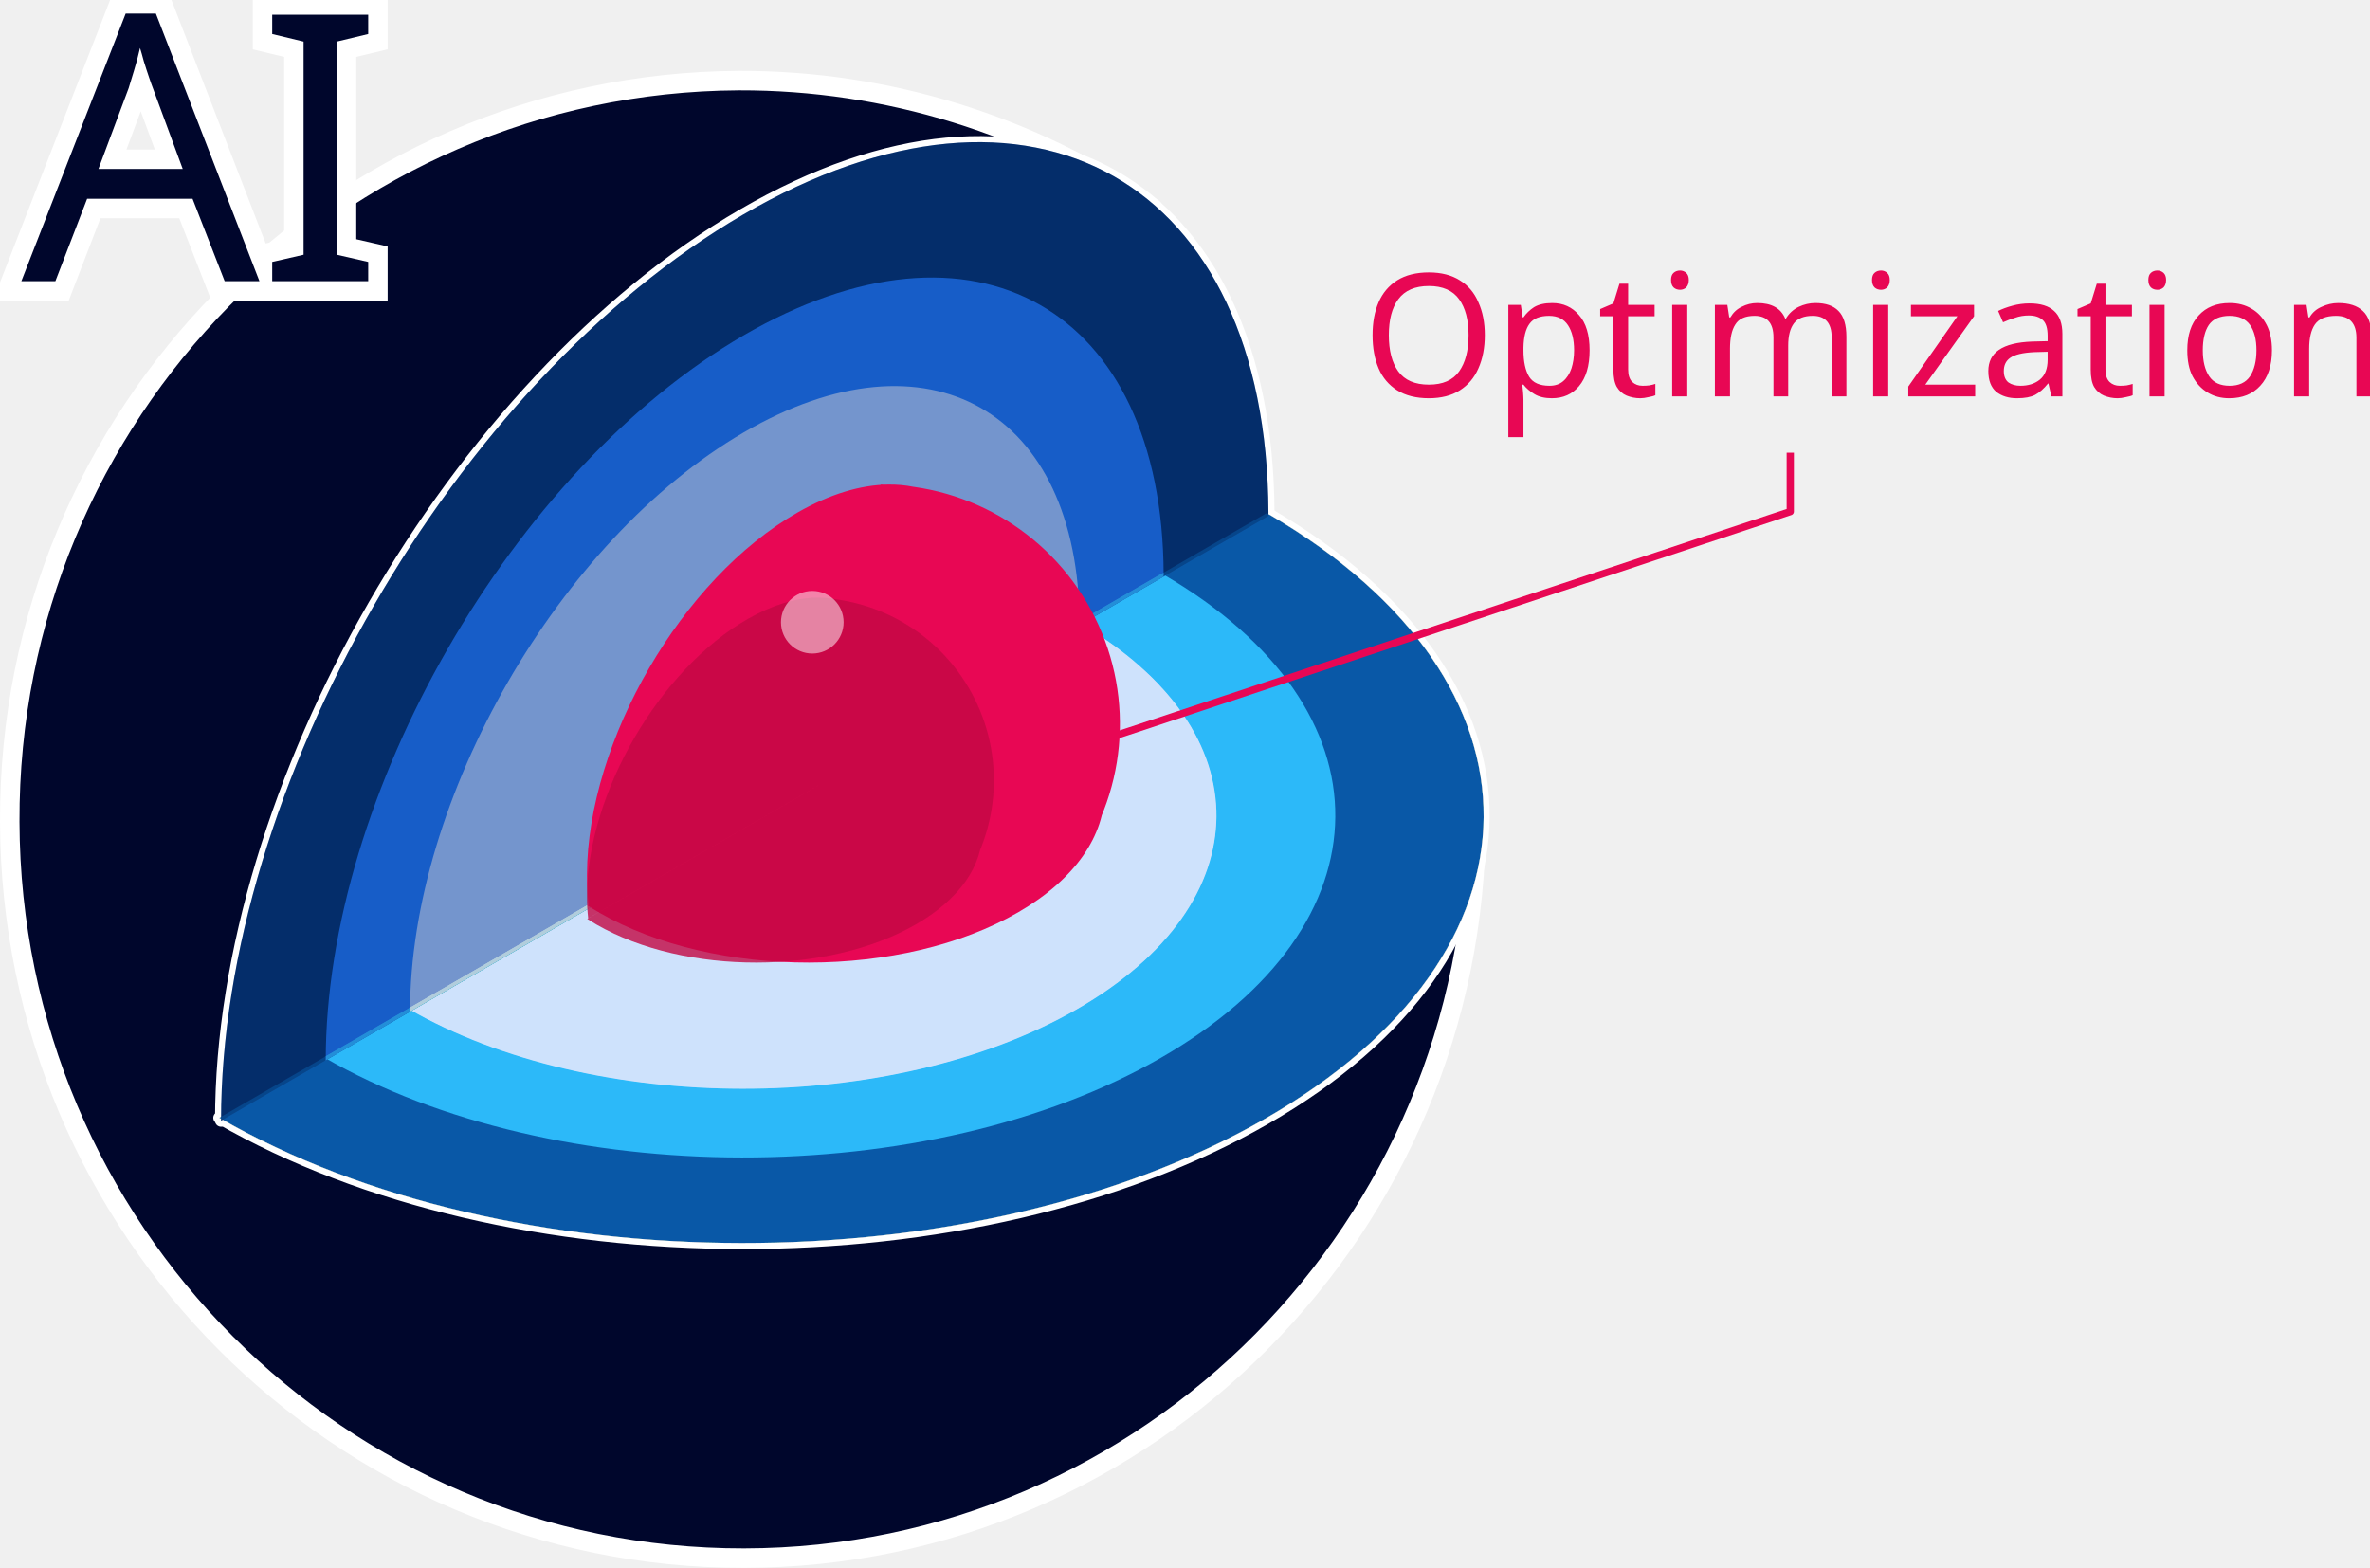
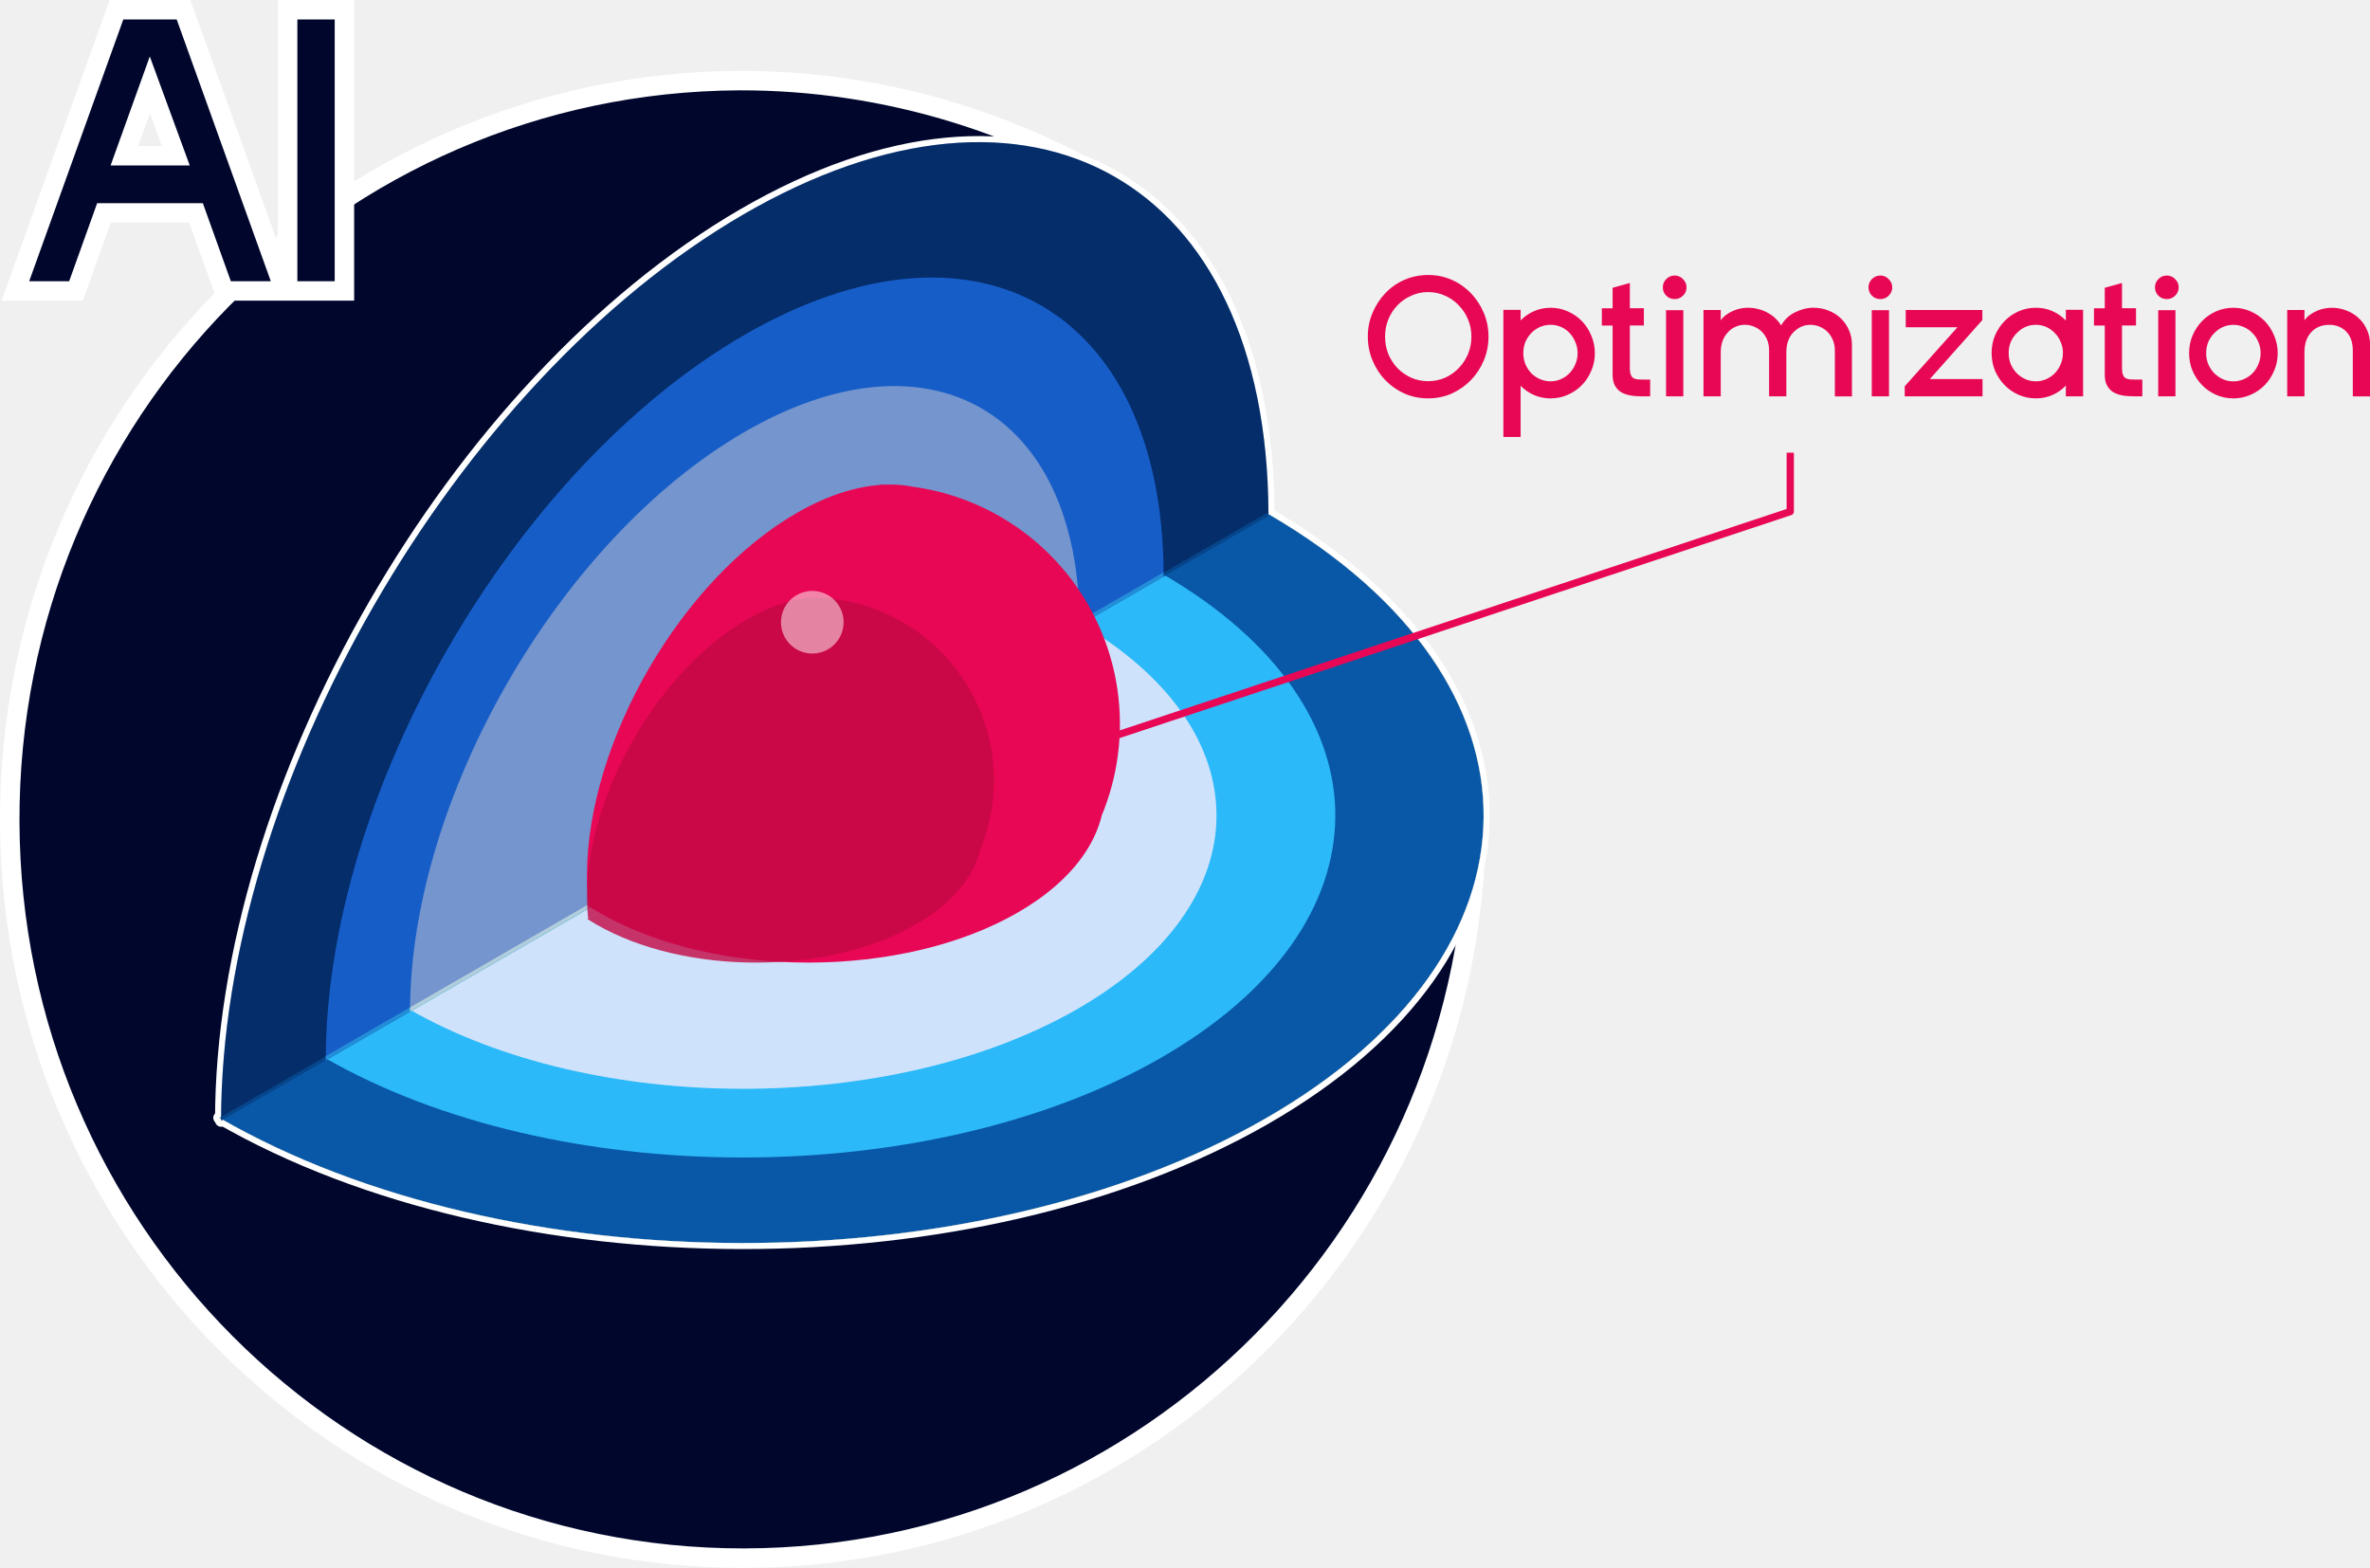
- <svg xmlns="http://www.w3.org/2000/svg" xmlns:xlink="http://www.w3.org/1999/xlink" width="97.983mm" height="64.821mm" version="1.1" viewBox="0 0 97.983 64.821">
-   <defs>
+ <svg xmlns="http://www.w3.org/2000/svg" xmlns:xlink="http://www.w3.org/1999/xlink" id="svg1" width="97.983mm" height="64.821mm" version="1.1" viewBox="0 0 97.983 64.821">
+   <defs id="defs1">
    <linearGradient id="swatch6">
-       <stop stop-color="#97c1fb" offset="0" />
+       <stop id="stop6" stop-color="#97c1fb" offset="0" />
    </linearGradient>
    <linearGradient id="swatch5">
-       <stop stop-color="#063a82" offset="0" />
+       <stop id="stop5" stop-color="#063a82" offset="0" />
    </linearGradient>
    <linearGradient id="swatch4">
-       <stop stop-color="#1d79f6" offset="0" />
+       <stop id="stop4" stop-color="#1d79f6" offset="0" />
    </linearGradient>
    <linearGradient id="linearGradient10" x1="142.42" x2="186.66" y1="94.151" y2="94.151" gradientTransform="translate(-4.421e-5 -2.5296e-5)" gradientUnits="userSpaceOnUse" xlink:href="#swatch5" />
    <linearGradient id="linearGradient11" x1="147.22" x2="181.87" y1="94.151" y2="94.151" gradientTransform="translate(-4.421e-5 -2.5296e-5)" gradientUnits="userSpaceOnUse" xlink:href="#swatch4" />
    <linearGradient id="linearGradient12" x1="150.71" x2="178.38" y1="94.151" y2="94.151" gradientTransform="translate(-4.421e-5 -2.5296e-5)" gradientUnits="userSpaceOnUse" xlink:href="#swatch6" />
    <linearGradient id="linearGradient70" x1="47.229" x2="108.66" y1="95.16" y2="95.16" gradientUnits="userSpaceOnUse">
-       <stop stop-color="#00062c" offset="0" />
+       <stop id="stop70" stop-color="#00062c" offset="0" />
    </linearGradient>
  </defs>
-   <g transform="translate(-47.229 -61.285)">
-     <path d="m77.787 64.617a30.311 30.543 0 0 0-30.155 30.648 30.311 30.543 0 0 0 30.363 30.438 30.311 30.543 0 0 0 30.259-30.543l-1e-3 -0.16h-13.352v-25.095a30.311 30.543 0 0 0-17.114-5.288z" fill="url(#linearGradient70)" stroke="#fff" stroke-linejoin="round" stroke-width=".805" />
-     <g transform="matrix(-.5 -.86603 -.86603 .5 243.92 213.95)" display="none">
-       <path d="m164.43 71.714c-11.881 6.93-11.797 18.107 0.187 24.979 11.971 6.862 31.299 6.843 43.226-0.043l-43.294-24.996c-0.04 0.02-0.079 0.04-0.119 0.06z" fill="url(#linearGradient10)" />
-       <path d="m168.79 74.201c-9.505 5.544-9.437 14.486 0.15 19.983 9.576 5.49 25.039 5.474 34.58-0.035l-34.636-19.997c-0.032 0.016-0.064 0.032-0.095 0.048z" fill="url(#linearGradient11)" />
-       <path d="m172.28 76.2c-7.595 4.43-7.541 11.575 0.12 15.967 7.652 4.387 20.007 4.374 27.632-0.028l-27.675-15.978c-0.025 0.013-0.051 0.026-0.076 0.038z" fill="url(#linearGradient12)" />
+   <g id="layer1" transform="translate(-47.229 -61.285)">
+     <path id="path1" d="m77.787 64.617a30.311 30.543 0 0 0-30.155 30.648 30.311 30.543 0 0 0 30.363 30.438 30.311 30.543 0 0 0 30.259-30.543l-1e-3 -0.16h-13.352v-25.095a30.311 30.543 0 0 0-17.114-5.288z" fill="url(#linearGradient70)" stroke="#fff" stroke-linejoin="round" stroke-width=".805" />
+     <g id="g19" transform="matrix(-.5 -.86603 -.86603 .5 243.92 213.95)" display="none">
+       <path id="path17" d="m164.43 71.714c-11.881 6.93-11.797 18.107 0.187 24.979 11.971 6.862 31.299 6.843 43.226-0.043l-43.294-24.996c-0.04 0.02-0.079 0.04-0.119 0.06z" fill="url(#linearGradient10)" />
+       <path id="path18" d="m168.79 74.201c-9.505 5.544-9.437 14.486 0.15 19.983 9.576 5.49 25.039 5.474 34.58-0.035l-34.636-19.997c-0.032 0.016-0.064 0.032-0.095 0.048z" fill="url(#linearGradient11)" />
+       <path id="path19" d="m172.28 76.2c-7.595 4.43-7.541 11.575 0.12 15.967 7.652 4.387 20.007 4.374 27.632-0.028l-27.675-15.978c-0.025 0.013-0.051 0.026-0.076 0.038z" fill="url(#linearGradient12)" />
    </g>
-     <g transform="matrix(1 0 0 -1 -108.16 179.2)" display="none">
-       <path d="m164.43 71.714c-11.881 6.93-11.797 18.107 0.187 24.979 11.971 6.862 31.299 6.843 43.226-0.043l-43.294-24.996c-0.04 0.02-0.079 0.04-0.119 0.06z" fill="url(#linearGradient10)" />
-       <path d="m168.79 74.201c-9.505 5.544-9.437 14.486 0.15 19.983 9.576 5.49 25.039 5.474 34.58-0.035l-34.636-19.997c-0.032 0.016-0.064 0.032-0.095 0.048z" fill="url(#linearGradient11)" />
-       <path d="m172.28 76.2c-7.595 4.43-7.541 11.575 0.12 15.967 7.652 4.387 20.007 4.374 27.632-0.028l-27.675-15.978c-0.025 0.013-0.051 0.026-0.076 0.038z" fill="url(#linearGradient12)" />
+     <g id="g34" transform="matrix(1 0 0 -1 -108.16 179.2)" display="none">
+       <path id="path32" d="m164.43 71.714c-11.881 6.93-11.797 18.107 0.187 24.979 11.971 6.862 31.299 6.843 43.226-0.043l-43.294-24.996c-0.04 0.02-0.079 0.04-0.119 0.06z" fill="url(#linearGradient10)" />
+       <path id="path33" d="m168.79 74.201c-9.505 5.544-9.437 14.486 0.15 19.983 9.576 5.49 25.039 5.474 34.58-0.035l-34.636-19.997c-0.032 0.016-0.064 0.032-0.095 0.048z" fill="url(#linearGradient11)" />
+       <path id="path34" d="m172.28 76.2c-7.595 4.43-7.541 11.575 0.12 15.967 7.652 4.387 20.007 4.374 27.632-0.028l-27.675-15.978c-0.025 0.013-0.051 0.026-0.076 0.038z" fill="url(#linearGradient12)" />
    </g>
-     <g transform="rotate(120 128.94 58.407)" fill="none" stroke="#fff" stroke-width=".5" style="mix-blend-mode:normal;paint-order:markers fill stroke">
-       <path d="m164.43 71.714c-11.881 6.93-11.797 18.107 0.187 24.979 11.971 6.862 31.299 6.843 43.226-0.043l-43.294-24.996c-0.04 0.02-0.079 0.04-0.119 0.06z" fill="none" stroke="#fff" stroke-linejoin="round" stroke-width=".5" style="paint-order:markers fill stroke" />
+     <g id="g46" transform="rotate(120 128.94 58.407)" fill="none" stroke="#fff" stroke-width=".5" style="mix-blend-mode:normal;paint-order:markers fill stroke">
+       <path id="path44" d="m164.43 71.714c-11.881 6.93-11.797 18.107 0.187 24.979 11.971 6.862 31.299 6.843 43.226-0.043l-43.294-24.996c-0.04 0.02-0.079 0.04-0.119 0.06z" fill="none" stroke="#fff" stroke-linejoin="round" stroke-width=".5" style="paint-order:markers fill stroke" />
    </g>
-     <g transform="matrix(-1 0 0 1 264.14 10.848)" fill="none" stroke="#fff" stroke-width=".5" style="mix-blend-mode:normal">
-       <path d="m164.43 71.714c-11.881 6.93-11.797 18.107 0.187 24.979 11.971 6.862 31.299 6.843 43.226-0.043l-43.294-24.996c-0.04 0.02-0.079 0.04-0.119 0.06z" fill="none" stroke="#fff" stroke-linejoin="round" stroke-width=".5" />
+     <g id="g49" transform="matrix(-1 0 0 1 264.14 10.848)" fill="none" stroke="#fff" stroke-width=".5" style="mix-blend-mode:normal">
+       <path id="path47" d="m164.43 71.714c-11.881 6.93-11.797 18.107 0.187 24.979 11.971 6.862 31.299 6.843 43.226-0.043l-43.294-24.996c-0.04 0.02-0.079 0.04-0.119 0.06z" fill="none" stroke="#fff" stroke-linejoin="round" stroke-width=".5" />
    </g>
-     <g transform="matrix(-1 0 0 1 264.14 10.848)">
-       <path d="m164.43 71.714c-11.881 6.93-11.797 18.107 0.187 24.979 11.971 6.862 31.299 6.843 43.226-0.043l-43.294-24.996c-0.04 0.02-0.079 0.04-0.119 0.06z" fill="url(#linearGradient10)" />
-       <path d="m168.79 74.201c-9.505 5.544-9.437 14.486 0.15 19.983 9.576 5.49 25.039 5.474 34.58-0.035l-34.636-19.997c-0.032 0.016-0.064 0.032-0.095 0.048z" fill="url(#linearGradient11)" />
-       <path d="m172.28 76.2c-7.595 4.43-7.541 11.575 0.12 15.967 7.652 4.387 20.007 4.374 27.632-0.028l-27.675-15.978c-0.025 0.013-0.051 0.026-0.076 0.038z" fill="url(#linearGradient12)" />
+     <g id="g9" transform="matrix(-1 0 0 1 264.14 10.848)">
+       <path id="path7" d="m164.43 71.714c-11.881 6.93-11.797 18.107 0.187 24.979 11.971 6.862 31.299 6.843 43.226-0.043l-43.294-24.996c-0.04 0.02-0.079 0.04-0.119 0.06z" fill="url(#linearGradient10)" />
+       <path id="path8" d="m168.79 74.201c-9.505 5.544-9.437 14.486 0.15 19.983 9.576 5.49 25.039 5.474 34.58-0.035l-34.636-19.997c-0.032 0.016-0.064 0.032-0.095 0.048z" fill="url(#linearGradient11)" />
+       <path id="path9" d="m172.28 76.2c-7.595 4.43-7.541 11.575 0.12 15.967 7.652 4.387 20.007 4.374 27.632-0.028l-27.675-15.978c-0.025 0.013-0.051 0.026-0.076 0.038z" fill="url(#linearGradient12)" />
    </g>
-     <g transform="rotate(120 128.94 58.407)">
-       <path d="m164.43 71.714c-11.881 6.93-11.797 18.107 0.187 24.979 11.971 6.862 31.299 6.843 43.226-0.043l-43.294-24.996c-0.04 0.02-0.079 0.04-0.119 0.06z" fill="url(#linearGradient10)" />
-       <path d="m168.79 74.201c-9.505 5.544-9.437 14.486 0.15 19.983 9.576 5.49 25.039 5.474 34.58-0.035l-34.636-19.997c-0.032 0.016-0.064 0.032-0.095 0.048z" fill="url(#linearGradient11)" />
-       <path d="m172.28 76.2c-7.595 4.43-7.541 11.575 0.12 15.967 7.652 4.387 20.007 4.374 27.632-0.028l-27.675-15.978c-0.025 0.013-0.051 0.026-0.076 0.038z" fill="url(#linearGradient12)" />
+     <g id="g14" transform="rotate(120 128.94 58.407)">
+       <path id="path12" d="m164.43 71.714c-11.881 6.93-11.797 18.107 0.187 24.979 11.971 6.862 31.299 6.843 43.226-0.043l-43.294-24.996c-0.04 0.02-0.079 0.04-0.119 0.06z" fill="url(#linearGradient10)" />
+       <path id="path13" d="m168.79 74.201c-9.505 5.544-9.437 14.486 0.15 19.983 9.576 5.49 25.039 5.474 34.58-0.035l-34.636-19.997c-0.032 0.016-0.064 0.032-0.095 0.048z" fill="url(#linearGradient11)" />
+       <path id="path14" d="m172.28 76.2c-7.595 4.43-7.541 11.575 0.12 15.967 7.652 4.387 20.007 4.374 27.632-0.028l-27.675-15.978c-0.025 0.013-0.051 0.026-0.076 0.038z" fill="url(#linearGradient12)" />
    </g>
-     <g transform="rotate(120 128.94 58.407)" fill="#131b45" opacity=".254" style="mix-blend-mode:multiply">
-       <path d="m164.43 71.714c-11.881 6.93-11.797 18.107 0.187 24.979 11.971 6.862 31.299 6.843 43.226-0.043l-43.294-24.996c-0.04 0.02-0.079 0.04-0.119 0.06z" />
-       <path d="m168.79 74.201c-9.505 5.544-9.437 14.486 0.15 19.983 9.576 5.49 25.039 5.474 34.58-0.035l-34.636-19.997c-0.032 0.016-0.064 0.032-0.095 0.048z" />
-       <path d="m172.28 76.2c-7.595 4.43-7.541 11.575 0.12 15.967 7.652 4.387 20.007 4.374 27.632-0.028l-27.675-15.978c-0.025 0.013-0.051 0.026-0.076 0.038z" />
+     <g id="g40" transform="rotate(120 128.94 58.407)" fill="#131b45" opacity=".254" style="mix-blend-mode:multiply">
+       <path id="path38" d="m164.43 71.714c-11.881 6.93-11.797 18.107 0.187 24.979 11.971 6.862 31.299 6.843 43.226-0.043l-43.294-24.996c-0.04 0.02-0.079 0.04-0.119 0.06z" />
+       <path id="path39" d="m168.79 74.201c-9.505 5.544-9.437 14.486 0.15 19.983 9.576 5.49 25.039 5.474 34.58-0.035l-34.636-19.997c-0.032 0.016-0.064 0.032-0.095 0.048z" />
+       <path id="path40" d="m172.28 76.2c-7.595 4.43-7.541 11.575 0.12 15.967 7.652 4.387 20.007 4.374 27.632-0.028l-27.675-15.978c-0.025 0.013-0.051 0.026-0.076 0.038z" />
    </g>
-     <g transform="matrix(-1 0 0 1 264.14 10.848)" fill="#ffffc8" opacity=".527" style="mix-blend-mode:overlay">
-       <path d="m164.43 71.714c-11.881 6.93-11.797 18.107 0.187 24.979 11.971 6.862 31.299 6.843 43.226-0.043l-43.294-24.996c-0.04 0.02-0.079 0.04-0.119 0.06z" />
-       <path d="m168.79 74.201c-9.505 5.544-9.437 14.486 0.15 19.983 9.576 5.49 25.039 5.474 34.58-0.035l-34.636-19.997c-0.032 0.016-0.064 0.032-0.095 0.048z" />
-       <path d="m172.28 76.2c-7.595 4.43-7.541 11.575 0.12 15.967 7.652 4.387 20.007 4.374 27.632-0.028l-27.675-15.978c-0.025 0.013-0.051 0.026-0.076 0.038z" />
+     <g id="g43" transform="matrix(-1 0 0 1 264.14 10.848)" fill="#ffffc8" opacity=".527" style="mix-blend-mode:overlay">
+       <path id="path41" d="m164.43 71.714c-11.881 6.93-11.797 18.107 0.187 24.979 11.971 6.862 31.299 6.843 43.226-0.043l-43.294-24.996c-0.04 0.02-0.079 0.04-0.119 0.06z" />
+       <path id="path42" d="m168.79 74.201c-9.505 5.544-9.437 14.486 0.15 19.983 9.576 5.49 25.039 5.474 34.58-0.035l-34.636-19.997c-0.032 0.016-0.064 0.032-0.095 0.048z" />
+       <path id="path43" d="m172.28 76.2c-7.595 4.43-7.541 11.575 0.12 15.967 7.652 4.387 20.007 4.374 27.632-0.028l-27.675-15.978c-0.025 0.013-0.051 0.026-0.076 0.038z" />
    </g>
  </g>
  <g>
-     <path d="m36.717 20.033c-1.132 0.016-2.402 0.389-3.746 1.157-4.777 2.73-8.672 9.422-8.704 14.957l-5.1e-4 0.069c0 0.414 0.025 0.807 0.067 1.183l17.187-9.923c0.041-0.414 0.065-0.823 0.066-1.226 0.012-3.971-1.976-6.258-4.87-6.217zm7.579 15.869a9.897 9.897 0 0 0 0.97-10.379 9.897 9.897 0 0 0-8.861-5.49v9.897zm-2.724-8.456-17.291 9.983c0.164 0.106 0.334 0.211 0.511 0.313 4.793 2.749 12.536 2.737 17.305-0.026 4.769-2.763 4.762-7.233-0.015-9.991l-0.059-0.034c-0.148-0.084-0.298-0.166-0.451-0.244z" fill="#e80754" style="paint-order:markers fill stroke" />
-     <path d="m33.773 24.707c-0.864 0.012-1.834 0.297-2.86 0.883-3.647 2.084-6.621 7.193-6.646 11.419l-3.89e-4 0.052c0 0.316 0.019 0.616 0.051 0.904l13.122-7.576c0.031-0.316 0.05-0.629 0.05-0.936 0.009-3.032-1.509-4.778-3.718-4.746zm5.787 12.116a7.556 7.556 0 0 0 0.741-7.924 7.556 7.556 0 0 0-6.766-4.192v7.556zm-2.08-6.456-13.201 7.622c0.126 0.081 0.255 0.161 0.39 0.239 3.66 2.099 9.572 2.09 13.213-0.02 3.641-2.109 3.636-5.522-0.011-7.628l-0.045-0.026c-0.113-0.064-0.228-0.126-0.344-0.187z" fill="#c30744" opacity=".8" style="paint-order:markers fill stroke" />
-     <circle cx="33.583" cy="25.725" r="1.295" fill="#fff" opacity=".5" style="mix-blend-mode:lighten;paint-order:markers fill stroke" />
-     <text x="56.31" y="16.385" fill="#e80754" font-family="'Al Bayan'" font-size="7.056px" letter-spacing="-.056px" stroke="#ffffff" stroke-linejoin="round" stroke-width=".939" style="line-height:1.8" xml:space="preserve">
-       <tspan x="56.31" y="16.385" fill="#e80754" font-family="'ZT Gatha'" font-size="7.056px" stroke="none" stroke-width=".939">Optimization</tspan>
-     </text>
+     <path id="path60" d="m36.717 20.033c-1.132 0.016-2.402 0.389-3.746 1.157-4.777 2.73-8.672 9.422-8.704 14.957l-5.1e-4 0.069c0 0.414 0.025 0.807 0.067 1.183l17.187-9.923c0.041-0.414 0.065-0.823 0.066-1.226 0.012-3.971-1.976-6.258-4.87-6.217zm7.579 15.869a9.897 9.897 0 0 0 0.97-10.379 9.897 9.897 0 0 0-8.861-5.49v9.897zm-2.724-8.456-17.291 9.983c0.164 0.106 0.334 0.211 0.511 0.313 4.793 2.749 12.536 2.737 17.305-0.026 4.769-2.763 4.762-7.233-0.015-9.991l-0.059-0.034c-0.148-0.084-0.298-0.166-0.451-0.244z" fill="#e80754" style="paint-order:markers fill stroke" />
+     <path id="path70" d="m33.773 24.707c-0.864 0.012-1.834 0.297-2.86 0.883-3.647 2.084-6.621 7.193-6.646 11.419l-3.89e-4 0.052c0 0.316 0.019 0.616 0.051 0.904l13.122-7.576c0.031-0.316 0.05-0.629 0.05-0.936 0.009-3.032-1.509-4.778-3.718-4.746zm5.787 12.116a7.556 7.556 0 0 0 0.741-7.924 7.556 7.556 0 0 0-6.766-4.192v7.556zm-2.08-6.456-13.201 7.622c0.126 0.081 0.255 0.161 0.39 0.239 3.66 2.099 9.572 2.09 13.213-0.02 3.641-2.109 3.636-5.522-0.011-7.628l-0.045-0.026c-0.113-0.064-0.228-0.126-0.344-0.187z" fill="#c30744" opacity=".8" style="paint-order:markers fill stroke" />
+     <circle id="path69" cx="33.583" cy="25.725" r="1.295" fill="#fff" opacity=".5" style="mix-blend-mode:lighten;paint-order:markers fill stroke" />
  </g>
-   <path d="m43.704 31.215 30.311-10.064v-2.436" fill="none" stroke="#e80754" stroke-linejoin="round" stroke-width=".3" />
-   <text x="0.882" y="11.627" fill="#00062c" font-family="'Al Bayan'" font-size="15.439px" letter-spacing="-.122px" stroke="#ffffff" stroke-linecap="square" stroke-width="1.607" style="line-height:1.8;paint-order:stroke fill markers" xml:space="preserve">
-     <tspan x="0.882" y="11.627" fill="#00062c" font-family="'ZT Gatha'" font-size="15.439px" stroke="#ffffff" stroke-linecap="square" stroke-width="1.607" style="paint-order:stroke fill markers">AI</tspan>
-   </text>
+   <path id="text1" d="m59.048 11.369q0.515 0 0.967 0.198 0.452 0.198 0.79 0.55 0.339 0.346 0.536 0.811 0.198 0.459 0.198 0.988t-0.198 0.995q-0.198 0.466-0.536 0.811-0.339 0.346-0.79 0.55-0.452 0.198-0.974 0.198-0.515 0-0.974-0.198-0.452-0.205-0.79-0.55-0.332-0.346-0.529-0.811t-0.198-0.995 0.198-0.988q0.198-0.466 0.529-0.811 0.339-0.353 0.79-0.55 0.459-0.198 0.981-0.198zm-0.007 0.706q-0.367 0-0.691 0.148-0.325 0.141-0.572 0.395-0.24 0.247-0.381 0.586-0.134 0.332-0.134 0.713t0.134 0.72q0.141 0.332 0.381 0.586 0.247 0.247 0.572 0.395 0.325 0.141 0.691 0.141 0.374 0 0.699-0.141 0.325-0.148 0.564-0.395 0.247-0.254 0.388-0.586 0.141-0.339 0.141-0.72t-0.141-0.713q-0.141-0.339-0.388-0.586-0.24-0.254-0.564-0.395-0.325-0.148-0.699-0.148zm5.067 0.649q0.374 0 0.706 0.148 0.339 0.148 0.586 0.402t0.388 0.6q0.148 0.339 0.148 0.727t-0.148 0.727q-0.141 0.339-0.388 0.593t-0.586 0.402q-0.332 0.148-0.706 0.148-0.374 0-0.691-0.141-0.318-0.141-0.55-0.381v2.117h-0.713v-5.256h0.713v0.437q0.233-0.24 0.55-0.381 0.318-0.141 0.691-0.141zm0 3.041q0.226 0 0.43-0.092 0.205-0.092 0.353-0.247 0.155-0.162 0.24-0.374 0.092-0.212 0.092-0.452 0-0.247-0.092-0.452-0.085-0.212-0.233-0.374-0.148-0.162-0.353-0.254-0.205-0.092-0.437-0.092-0.233 0-0.445 0.092-0.205 0.092-0.36 0.254-0.148 0.155-0.24 0.367-0.085 0.212-0.085 0.459 0 0.24 0.085 0.452 0.092 0.212 0.24 0.374 0.155 0.155 0.36 0.247 0.212 0.092 0.445 0.092zm3.275-0.536q0 0.169 0.042 0.268 0.042 0.099 0.113 0.141 0.078 0.042 0.191 0.049 0.113 0.007 0.247 0.007h0.247v0.691h-0.36q-0.268 0-0.487-0.042-0.212-0.042-0.374-0.141-0.155-0.106-0.247-0.282-0.085-0.176-0.085-0.43v-2.032h-0.445v-0.713h0.445v-0.847l0.713-0.198v1.044h0.579v0.713h-0.579zm1.857-3.838q0.198 0 0.339 0.148 0.148 0.141 0.148 0.339 0 0.205-0.148 0.346-0.141 0.141-0.339 0.141-0.212 0-0.353-0.141-0.141-0.141-0.141-0.346 0-0.198 0.141-0.339 0.141-0.148 0.353-0.148zm-0.36 1.432h0.713v3.563h-0.713zm6.104-0.099q0.332 0 0.621 0.12 0.296 0.113 0.508 0.325 0.212 0.205 0.332 0.487 0.12 0.275 0.12 0.6v2.131h-0.706v-1.891q0-0.261-0.092-0.459-0.085-0.198-0.226-0.332-0.141-0.134-0.325-0.205-0.176-0.071-0.36-0.071-0.219 0-0.402 0.085-0.176 0.085-0.318 0.233-0.134 0.141-0.212 0.353-0.071 0.205-0.071 0.459v1.827h-0.713v-1.891q0-0.261-0.085-0.459-0.085-0.198-0.226-0.332-0.141-0.134-0.325-0.205-0.176-0.071-0.367-0.071-0.212 0-0.395 0.085-0.183 0.085-0.318 0.24-0.134 0.148-0.212 0.353-0.071 0.205-0.071 0.459v1.82h-0.713v-3.57h0.713v0.43q0.092-0.134 0.219-0.226 0.134-0.099 0.282-0.162 0.148-0.071 0.303-0.099 0.162-0.035 0.318-0.035 0.226 0 0.43 0.056 0.205 0.049 0.381 0.148 0.176 0.092 0.318 0.226 0.141 0.134 0.247 0.303 0.099-0.183 0.247-0.318 0.148-0.141 0.325-0.226 0.183-0.092 0.374-0.141 0.198-0.049 0.395-0.049zm2.76-1.333q0.198 0 0.339 0.148 0.148 0.141 0.148 0.339 0 0.205-0.148 0.346-0.141 0.141-0.339 0.141-0.212 0-0.353-0.141-0.141-0.141-0.141-0.346 0-0.198 0.141-0.339 0.141-0.148 0.353-0.148zm-0.36 1.432h0.713v3.563h-0.713zm4.573-0.007v0.416l-2.173 2.441h2.18v0.713h-3.217v-0.416l2.18-2.441h-2.138v-0.713zm3.451-0.007h0.713v3.577h-0.713v-0.445q-0.233 0.247-0.55 0.388-0.318 0.141-0.691 0.141-0.374 0-0.713-0.148-0.332-0.148-0.579-0.402-0.247-0.254-0.395-0.593-0.141-0.346-0.141-0.734 0-0.388 0.141-0.727 0.148-0.339 0.395-0.593 0.247-0.254 0.579-0.402 0.339-0.148 0.713-0.148 0.374 0 0.691 0.141 0.318 0.141 0.55 0.388zm-1.242 2.956q0.233 0 0.437-0.092 0.205-0.092 0.353-0.247 0.155-0.162 0.24-0.374 0.092-0.212 0.092-0.459 0-0.24-0.092-0.452-0.085-0.212-0.24-0.367-0.148-0.162-0.353-0.254-0.205-0.092-0.437-0.092-0.233 0-0.437 0.092-0.198 0.092-0.353 0.254-0.155 0.155-0.247 0.367-0.085 0.212-0.085 0.452 0 0.247 0.085 0.459 0.092 0.212 0.247 0.374 0.155 0.155 0.353 0.247 0.205 0.092 0.437 0.092zm3.564-0.536q0 0.169 0.042 0.268 0.042 0.099 0.113 0.141 0.078 0.042 0.191 0.049 0.113 0.007 0.247 0.007h0.247v0.691h-0.36q-0.268 0-0.487-0.042-0.212-0.042-0.374-0.141-0.155-0.106-0.247-0.282-0.085-0.176-0.085-0.43v-2.032h-0.445v-0.713h0.445v-0.847l0.713-0.198v1.044h0.579v0.713h-0.579zm1.857-3.838q0.198 0 0.339 0.148 0.148 0.141 0.148 0.339 0 0.205-0.148 0.346-0.141 0.141-0.339 0.141-0.212 0-0.353-0.141-0.141-0.141-0.141-0.346 0-0.198 0.141-0.339 0.141-0.148 0.353-0.148zm-0.36 1.432h0.713v3.563h-0.713zm3.105-0.099q0.381 0 0.713 0.148 0.339 0.148 0.586 0.402 0.247 0.254 0.388 0.6 0.148 0.339 0.148 0.727t-0.148 0.727q-0.141 0.339-0.388 0.593-0.247 0.254-0.586 0.402-0.332 0.148-0.706 0.148-0.381 0-0.72-0.148-0.332-0.148-0.579-0.402t-0.395-0.593q-0.141-0.339-0.141-0.727t0.141-0.727q0.148-0.346 0.395-0.6t0.579-0.402q0.339-0.148 0.713-0.148zm0 0.706q-0.233 0-0.437 0.092-0.198 0.092-0.353 0.254-0.155 0.155-0.247 0.367-0.085 0.212-0.085 0.459 0 0.24 0.085 0.452 0.092 0.212 0.247 0.374 0.155 0.155 0.353 0.247 0.205 0.092 0.437 0.092 0.233 0 0.437-0.092 0.212-0.092 0.36-0.247 0.155-0.162 0.24-0.374 0.092-0.212 0.092-0.452 0-0.247-0.092-0.459-0.085-0.212-0.24-0.367-0.148-0.162-0.36-0.254-0.205-0.092-0.437-0.092zm4.065-0.706q0.339 0 0.628 0.12 0.289 0.113 0.501 0.318 0.212 0.198 0.332 0.473 0.127 0.275 0.127 0.6v2.152h-0.713v-1.891q0-0.261-0.071-0.459-0.071-0.198-0.205-0.332-0.127-0.134-0.31-0.205-0.176-0.071-0.374-0.071-0.261 0-0.452 0.085-0.191 0.085-0.325 0.24-0.127 0.148-0.198 0.353-0.064 0.205-0.064 0.459v1.82h-0.713v-3.57h0.713v0.43q0.092-0.134 0.219-0.226 0.134-0.099 0.282-0.162 0.148-0.071 0.303-0.099 0.162-0.035 0.318-0.035z" fill="#e80754" stroke-linejoin="round" stroke-width=".939" aria-label="Optimization" />
+   <path id="path2" d="m43.704 31.215 30.311-10.064v-2.436" fill="none" stroke="#e80754" stroke-linejoin="round" stroke-width=".3" />
+   <path id="text1-5" d="m7.305 0.804 3.891 10.823h-1.652l-1.158-3.227h-4.369l-1.158 3.227h-1.652l3.891-10.823zm-2.733 6.037h3.273l-1.652-4.508zm7.722-6.037h1.544v10.823h-1.544z" fill="#00062c" stroke="#fff" stroke-linecap="square" stroke-width="1.607" style="paint-order:stroke fill markers" aria-label="AI" />
</svg>
